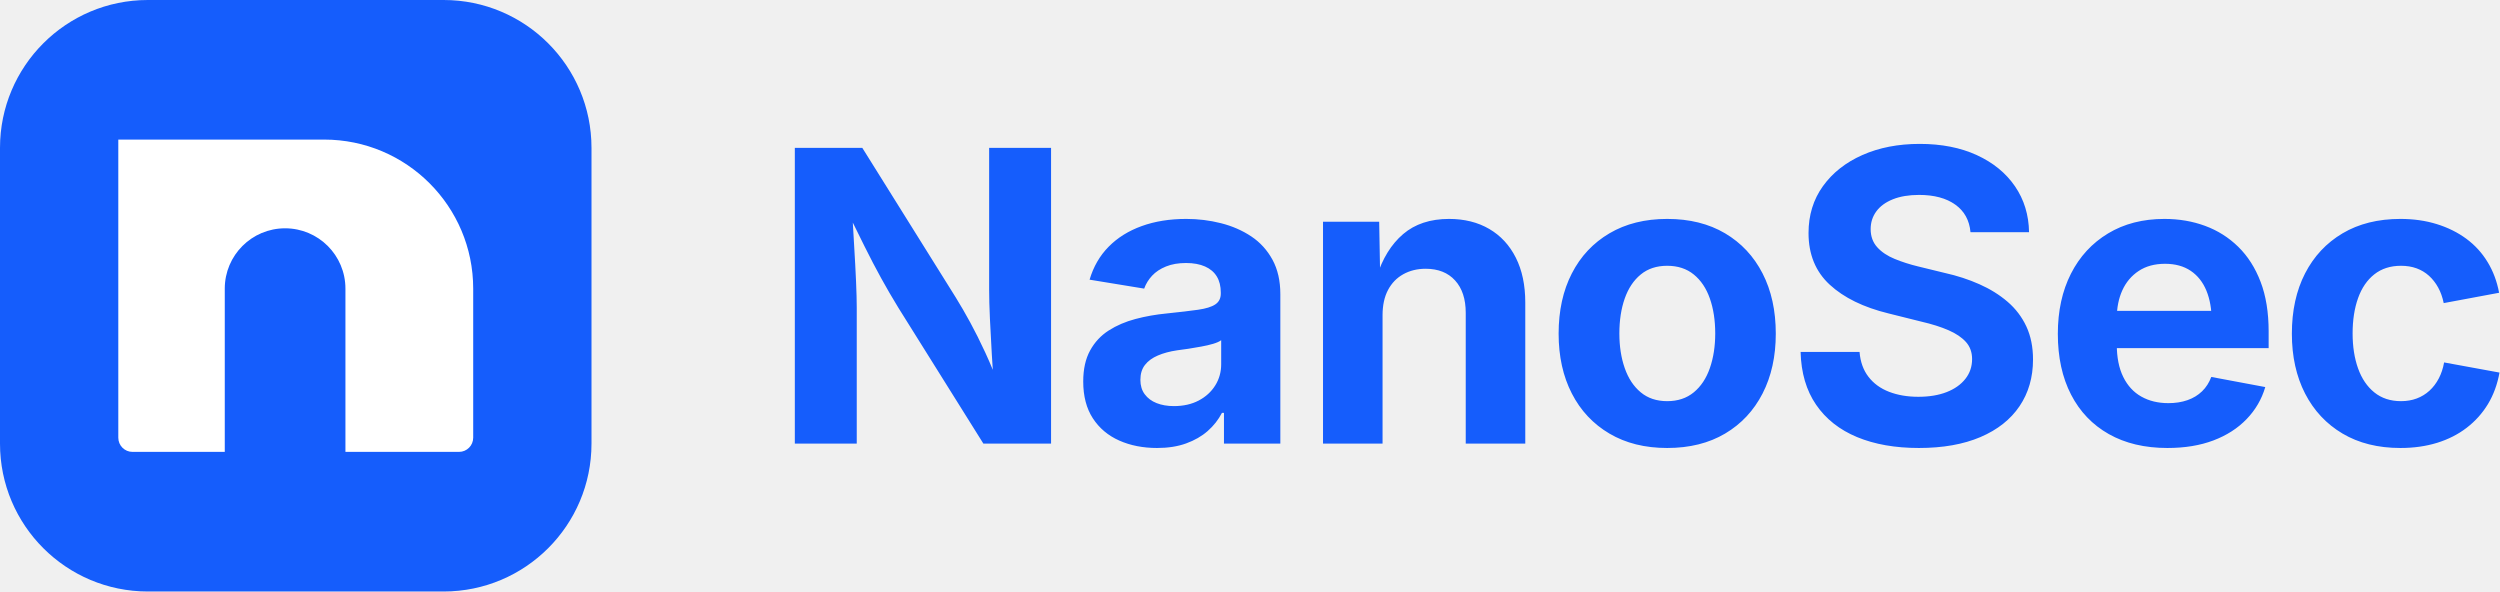
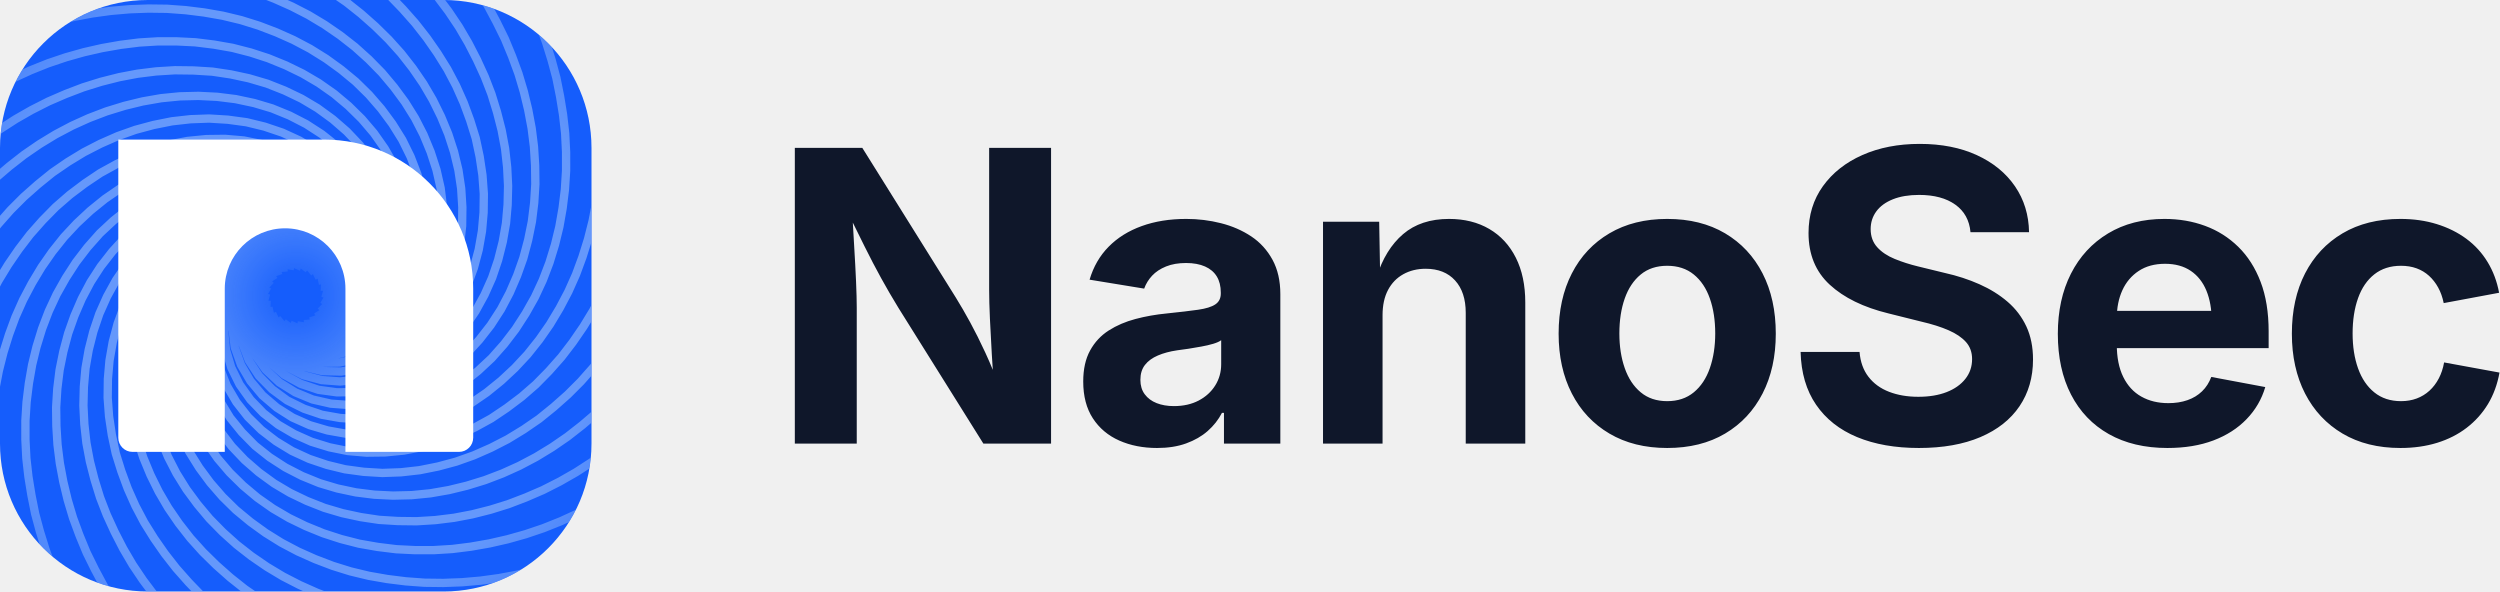
<svg xmlns="http://www.w3.org/2000/svg" viewBox="0 0 1082 256" width="1082" height="256" role="img" aria-label="NanoSec">
+   <defs>
+     <clipPath id="plate">
+       <rect x="0" y="0" width="256" height="256" rx="64" />
+     </clipPath>
+     <radialGradient id="fade" gradientUnits="userSpaceOnUse" cx="128" cy="128" r="181">
+       <stop offset="0" stop-color="#fff" stop-opacity="0" />
+       <stop offset="0.30" stop-color="#fff" stop-opacity="1" />
+       <stop offset="0.72" stop-color="#fff" stop-opacity="1" />
+       <stop offset="1" stop-color="#fff" stop-opacity="0.45" />
+     </radialGradient>
+     <mask id="mask">
+       <rect x="0" y="0" width="256" height="256" fill="url(#fade)" />
+     </mask>
+   </defs>
  <rect x="0" y="0" width="256" height="256" rx="64" fill="#155DFC" />
+   <g clip-path="url(#plate)" mask="url(#mask)">
+     <path d="M115.2 127.0 L113.0 134.7 L114.3 142.7 L118.4 149.6 L124.4 155.1 L131.6 158.7 L139.5 160.6 L147.6 160.8 L155.6 159.5 L163.2 156.7 L170.3 152.9 L176.8 148.0 L182.5 142.2 L187.4 135.8 L191.6 128.9 L194.9 121.5 L197.4 113.7 L199.1 105.8 L200.0 97.8 L200.1 89.7 L199.6 81.6 L198.4 73.6 L196.5 65.7 L194.0 58.0 L190.9 50.5 L187.3 43.2 L183.2 36.2 L178.6 29.5 L173.6 23.1 L168.2 17.1 L162.4 11.4 L156.3 6.0 L150.0 1.0 L143.3 -3.6 L136.4 -7.8 L129.3 -11.7 L122.0 -15.2 L114.5 -18.4 L106.9 -21.1 L99.1 -23.5 L91.3 -25.5 L83.3 -27.2 L75.3 -28.5 L67.3 -29.4 L59.2 -30.0 L51.1 -30.3 L43.0 -30.2 L34.9 -29.8 L26.8 -29.1 M115.8 124.0 L111.8 130.9 L111.2 139.0 L113.5 146.7 L118.0 153.4 L124.1 158.7 L131.3 162.4 L139.2 164.5 L147.2 165.1 L155.3 164.3 L163.1 162.3 L170.6 159.1 L177.5 154.9 L183.8 149.8 L189.5 144.0 L194.5 137.6 L198.8 130.8 L202.3 123.5 L205.1 115.9 L207.2 108.0 L208.6 100.0 L209.3 92.0 L209.4 83.9 L208.8 75.8 L207.6 67.8 L205.9 59.8 L203.5 52.1 L200.7 44.5 L197.4 37.1 L193.6 29.9 L189.3 23.0 L184.7 16.4 L179.7 10.0 L174.3 3.9 L168.7 -1.9 L162.7 -7.4 L156.4 -12.5 L149.9 -17.3 L143.2 -21.8 L136.2 -26.0 L129.1 -29.9 L121.8 -33.4 L114.3 -36.5 L106.7 -39.4 L99.0 -41.9 L91.2 -44.1 L83.3 -46.0 L75.3 -47.5 L67.3 -48.8 M117.2 121.2 L111.6 127.0 L109.1 134.6 L109.4 142.7 L112.2 150.3 L116.9 156.9 L123.0 162.2 L130.1 166.1 L137.8 168.7 L145.8 169.8 L153.9 169.7 L161.9 168.3 L169.6 165.9 L177.0 162.5 L183.9 158.3 L190.3 153.3 L196.1 147.6 L201.2 141.4 L205.8 134.7 L209.7 127.6 L213.0 120.2 L215.6 112.5 L217.6 104.6 L219.0 96.6 L219.7 88.6 L219.9 80.5 L219.5 72.4 L218.6 64.3 L217.1 56.3 L215.1 48.5 L212.7 40.7 L209.8 33.2 L206.4 25.8 L202.7 18.6 L198.6 11.6 L194.1 4.9 L189.2 -1.6 L184.0 -7.9 L178.6 -13.9 L172.8 -19.6 L166.8 -25.0 L160.6 -30.2 L154.1 -35.0 L147.4 -39.6 L140.5 -43.9 L133.4 -47.9 L126.2 -51.6 L118.9 -55.0 L111.4 -58.1 M119.1 118.8 L112.3 123.1 L108.0 129.9 L106.5 137.8 L107.3 145.9 L110.3 153.4 L115.0 160.0 L120.9 165.5 L127.8 169.8 L135.3 172.9 L143.2 174.7 L151.3 175.3 L159.3 174.8 L167.3 173.3 L175.0 170.8 L182.4 167.4 L189.4 163.3 L195.9 158.5 L201.9 153.1 L207.4 147.1 L212.4 140.7 L216.8 133.9 L220.6 126.7 L223.8 119.3 L226.5 111.7 L228.6 103.8 L230.2 95.9 L231.2 87.8 L231.7 79.7 L231.6 71.6 L231.1 63.5 L230.1 55.5 L228.6 47.5 L226.7 39.6 L224.4 31.9 L221.6 24.3 L218.5 16.8 L214.9 9.5 L211.1 2.4 L206.8 -4.6 L202.3 -11.3 L197.5 -17.8 L192.3 -24.1 L186.9 -30.1 L181.3 -35.9 L175.4 -41.5 L169.3 -46.8 L162.9 -51.9 L156.4 -56.7 M121.6 116.9 L114.0 119.5 L108.2 125.1 L104.7 132.4 L103.7 140.4 L104.8 148.4 L107.7 156.0 L112.1 162.7 L117.8 168.5 L124.3 173.3 L131.6 176.9 L139.3 179.5 L147.2 180.9 L155.3 181.4 L163.4 180.8 L171.4 179.3 L179.1 177.0 L186.6 173.9 L193.8 170.1 L200.5 165.6 L206.9 160.5 L212.8 155.0 L218.2 148.9 L223.1 142.5 L227.5 135.7 L231.5 128.6 L234.9 121.3 L237.8 113.7 L240.2 105.9 L242.1 98.1 L243.5 90.1 L244.5 82.0 L245.0 73.9 L245.0 65.8 L244.6 57.7 L243.7 49.7 L242.4 41.7 L240.8 33.7 L238.7 25.9 L236.3 18.2 L233.5 10.5 L230.3 3.1 L226.9 -4.3 L223.1 -11.4 L219.0 -18.4 L214.6 -25.2 L209.9 -31.9 L205.0 -38.3 L199.8 -44.5 M124.4 115.7 L116.4 116.4 L109.4 120.4 L104.4 126.7 L101.4 134.2 L100.6 142.3 L101.6 150.3 L104.3 157.9 L108.4 164.9 L113.6 171.1 L119.8 176.4 L126.6 180.7 L134.0 184.0 L141.8 186.3 L149.7 187.7 L157.8 188.2 L165.9 187.8 L173.9 186.6 L181.8 184.6 L189.4 181.9 L196.8 178.5 L203.9 174.5 L210.6 169.9 L216.9 164.8 L222.8 159.3 L228.3 153.4 L233.4 147.0 L238.0 140.4 L242.2 133.4 L246.0 126.2 L249.3 118.8 L252.1 111.2 L254.5 103.5 L256.5 95.6 L258.0 87.7 L259.1 79.6 L259.8 71.6 L260.1 63.5 L259.9 55.3 L259.4 47.3 L258.5 39.2 L257.3 31.2 L255.6 23.2 L253.7 15.4 L251.4 7.6 L248.7 -0.1 L245.8 -7.6 L242.5 -15.1 L239.0 -22.3 M127.4 115.2 L119.5 113.9 L111.8 116.2 L105.4 121.1 L100.7 127.7 L97.9 135.3 L97.0 143.3 L97.8 151.4 L100.1 159.1 L103.7 166.4 L108.4 173.0 L114.0 178.8 L120.4 183.8 L127.4 187.9 L134.8 191.2 L142.6 193.6 L150.5 195.2 L158.6 195.9 L166.7 195.8 L174.8 195.0 L182.7 193.5 L190.5 191.3 L198.1 188.5 L205.5 185.0 L212.6 181.1 L219.3 176.6 L225.8 171.7 L231.9 166.4 L237.6 160.6 L243.0 154.5 L247.9 148.1 L252.5 141.4 L256.7 134.5 L260.5 127.3 L263.9 120.0 L266.9 112.4 L269.5 104.7 L271.7 96.9 L273.5 89.0 L274.9 81.1 L276.0 73.0 L276.7 64.9 L277.0 56.8 L277.0 48.7 L276.6 40.6 L275.9 32.5 L274.8 24.5 L273.4 16.5 L271.7 8.6 M130.5 115.5 L123.1 112.3 L115.1 112.7 L107.7 115.9 L101.6 121.2 L97.1 127.9 L94.3 135.5 L93.1 143.5 L93.5 151.6 L95.2 159.5 L98.2 167.0 L102.3 174.0 L107.3 180.4 L113.1 186.1 L119.5 191.0 L126.4 195.2 L133.8 198.6 L141.5 201.2 L149.3 203.1 L157.4 204.2 L165.5 204.7 L173.6 204.4 L181.6 203.5 L189.6 201.9 L197.4 199.8 L205.0 197.1 L212.5 193.8 L219.7 190.1 L226.6 185.9 L233.3 181.3 L239.6 176.2 L245.7 170.8 L251.4 165.1 L256.8 159.0 L261.8 152.7 L266.6 146.1 L270.9 139.3 L274.9 132.2 L278.6 125.0 L281.9 117.6 L284.8 110.0 L287.4 102.3 L289.7 94.6 L291.6 86.7 L293.2 78.7 L294.4 70.7 L295.3 62.6 L295.9 54.6 L296.2 46.5 M133.4 116.4 L127.0 111.6 L119.1 110.0 L111.2 111.3 L104.0 115.0 L98.0 120.5 L93.5 127.2 L90.4 134.7 L88.8 142.6 L88.6 150.7 L89.8 158.7 L92.0 166.5 L95.4 173.9 L99.6 180.8 L104.7 187.1 L110.4 192.9 L116.7 197.9 L123.5 202.3 L130.7 206.0 L138.3 209.1 L146.0 211.4 L154.0 213.1 L162.0 214.1 L170.1 214.5 L178.2 214.3 L186.3 213.5 L194.3 212.1 L202.1 210.2 L209.9 207.8 L217.5 204.9 L224.8 201.6 L232.0 197.8 L238.9 193.6 L245.6 189.0 L252.0 184.0 L258.2 178.7 L264.1 173.1 L269.6 167.3 L274.9 161.1 L279.9 154.7 L284.6 148.1 L288.9 141.2 L293.0 134.2 L296.7 127.0 L300.2 119.7 L303.3 112.2 L306.1 104.6 L308.6 96.9 L310.8 89.1 M136.1 118.1 L131.0 111.8 L123.7 108.4 L115.6 107.8 L107.8 109.7 L100.7 113.5 L94.7 118.9 L89.9 125.5 L86.5 132.8 L84.4 140.6 L83.5 148.7 L83.9 156.8 L85.3 164.8 L87.8 172.5 L91.2 179.8 L95.4 186.8 L100.3 193.2 L105.9 199.1 L112.0 204.4 L118.6 209.2 L125.5 213.3 L132.8 216.8 L140.4 219.8 L148.2 222.1 L156.1 223.8 L164.1 225.0 L172.2 225.5 L180.3 225.6 L188.4 225.1 L196.5 224.1 L204.4 222.6 L212.3 220.6 L220.0 218.2 L227.6 215.3 L235.0 212.1 L242.3 208.4 L249.3 204.4 L256.1 200.0 L262.7 195.3 L269.1 190.3 L275.2 185.0 L281.1 179.4 L286.7 173.5 L292.1 167.4 L297.2 161.1 L302.0 154.6 L306.5 147.9 L310.8 141.0 L314.8 133.9 M138.2 120.3 L134.8 113.0 L128.5 108.0 L120.8 105.4 L112.8 105.3 L104.9 107.4 L97.8 111.2 L91.6 116.4 L86.5 122.7 L82.6 129.8 L79.8 137.4 L78.3 145.4 L77.8 153.5 L78.3 161.6 L79.9 169.5 L82.3 177.3 L85.5 184.7 L89.5 191.7 L94.2 198.4 L99.4 204.5 L105.2 210.2 L111.4 215.4 L118.1 220.1 L125.1 224.2 L132.3 227.7 L139.9 230.8 L147.6 233.3 L155.4 235.3 L163.4 236.7 L171.5 237.7 L179.6 238.1 L187.7 238.1 L195.8 237.6 L203.8 236.6 L211.8 235.2 L219.7 233.4 L227.5 231.2 L235.2 228.6 L242.7 225.6 L250.1 222.2 L257.3 218.5 L264.4 214.5 L271.2 210.2 L277.9 205.6 L284.3 200.6 L290.6 195.5 L296.6 190.0 L302.4 184.4 L307.9 178.5 M139.8 122.9 L138.1 115.1 L133.3 108.7 L126.4 104.4 L118.6 102.4 L110.5 102.5 L102.7 104.5 L95.4 108.1 L89.0 113.0 L83.5 118.9 L79.0 125.6 L75.5 133.0 L73.1 140.7 L71.7 148.7 L71.3 156.8 L71.8 164.9 L73.2 172.9 L75.4 180.7 L78.3 188.2 L81.9 195.5 L86.2 202.4 L91.0 208.9 L96.3 215.0 L102.1 220.7 L108.4 225.9 L114.9 230.6 L121.8 234.9 L129.0 238.7 L136.4 242.0 L144.0 244.9 L151.7 247.3 L159.6 249.2 L167.6 250.6 L175.6 251.6 L183.7 252.2 L191.8 252.3 L199.9 252.0 L208.0 251.3 L216.0 250.2 L224.0 248.7 L231.9 246.9 L239.7 244.6 L247.4 242.1 L254.9 239.2 L262.4 235.9 L269.7 232.4 L276.8 228.6 L283.8 224.5 L290.6 220.1 M140.6 125.9 L140.9 117.9 L137.8 110.5 L132.1 104.7 L125.0 100.9 L117.2 99.0 L109.1 99.1 L101.2 100.8 L93.7 104.1 L87.0 108.5 L81.0 114.0 L75.9 120.3 L71.7 127.2 L68.4 134.6 L66.1 142.4 L64.6 150.4 L64.1 158.4 L64.3 166.5 L65.3 174.6 L67.1 182.5 L69.6 190.2 L72.7 197.7 L76.4 204.9 L80.7 211.8 L85.5 218.3 L90.7 224.5 L96.4 230.3 L102.4 235.7 L108.8 240.7 L115.5 245.3 L122.5 249.5 L129.7 253.2 L137.1 256.5 L144.6 259.4 L152.4 261.9 L160.2 264.0 L168.1 265.6 L176.2 266.9 L184.2 267.7 L192.3 268.2 L200.4 268.3 L208.5 268.0 L216.6 267.3 L224.7 266.3 L232.7 265.0 L240.6 263.3 L248.4 261.3 L256.2 258.9 L263.9 256.3 M140.8 129.0 L143.0 121.3 L141.7 113.3 L137.6 106.4 L131.6 100.9 L124.4 97.3 L116.5 95.4 L108.4 95.2 L100.4 96.5 L92.8 99.3 L85.7 103.1 L79.2 108.0 L73.5 113.8 L68.6 120.2 L64.4 127.1 L61.1 134.5 L58.6 142.3 L56.9 150.2 L56.0 158.2 L55.9 166.3 L56.4 174.4 L57.6 182.4 L59.5 190.3 L62.0 198.0 L65.1 205.5 L68.7 212.8 L72.8 219.8 L77.4 226.5 L82.4 232.9 L87.8 238.9 L93.6 244.6 L99.7 250.0 L106.0 255.0 L112.7 259.6 L119.6 263.8 L126.7 267.7 L134.0 271.2 L141.5 274.4 L149.1 277.1 L156.9 279.5 L164.7 281.5 L172.7 283.2 L180.7 284.5 L188.7 285.4 L196.8 286.0 L204.9 286.3 L213.0 286.2 L221.1 285.8 L229.2 285.1 M140.2 132.0 L144.2 125.1 L144.8 117.0 L142.5 109.3 L138.0 102.6 L131.9 97.3 L124.7 93.6 L116.8 91.5 L108.8 90.9 L100.7 91.7 L92.9 93.7 L85.4 96.9 L78.5 101.1 L72.2 106.2 L66.5 112.0 L61.5 118.4 L57.2 125.2 L53.7 132.5 L50.9 140.1 L48.8 148.0 L47.4 156.0 L46.7 164.0 L46.6 172.1 L47.2 180.2 L48.4 188.2 L50.1 196.2 L52.5 203.9 L55.3 211.5 L58.6 218.9 L62.4 226.1 L66.7 233.0 L71.3 239.6 L76.3 246.0 L81.7 252.1 L87.3 257.9 L93.3 263.4 L99.6 268.5 L106.1 273.3 L112.8 277.8 L119.8 282.0 L126.9 285.9 L134.2 289.4 L141.7 292.5 L149.3 295.4 L157.0 297.9 L164.8 300.1 L172.7 302.0 L180.7 303.5 L188.7 304.8 M138.8 134.8 L144.4 129.0 L146.9 121.4 L146.6 113.3 L143.8 105.7 L139.1 99.1 L133.0 93.8 L125.9 89.9 L118.2 87.3 L110.2 86.2 L102.1 86.3 L94.1 87.7 L86.4 90.1 L79.0 93.5 L72.1 97.7 L65.7 102.7 L59.9 108.4 L54.8 114.6 L50.2 121.3 L46.3 128.4 L43.0 135.8 L40.4 143.5 L38.4 151.4 L37.0 159.4 L36.3 167.4 L36.1 175.5 L36.5 183.6 L37.4 191.7 L38.9 199.7 L40.9 207.5 L43.3 215.3 L46.2 222.8 L49.6 230.2 L53.3 237.4 L57.4 244.4 L61.9 251.1 L66.8 257.6 L72.0 263.9 L77.4 269.9 L83.2 275.6 L89.2 281.0 L95.4 286.2 L101.9 291.0 L108.6 295.6 L115.5 299.9 L122.6 303.9 L129.8 307.6 L137.1 311.0 L144.6 314.1 M136.9 137.2 L143.7 132.9 L148.0 126.1 L149.5 118.2 L148.7 110.1 L145.7 102.6 L141.0 96.0 L135.1 90.5 L128.2 86.2 L120.7 83.1 L112.8 81.3 L104.7 80.7 L96.7 81.2 L88.7 82.7 L81.0 85.2 L73.6 88.6 L66.6 92.7 L60.1 97.5 L54.1 102.9 L48.6 108.9 L43.6 115.3 L39.2 122.1 L35.4 129.3 L32.2 136.7 L29.5 144.3 L27.4 152.2 L25.8 160.1 L24.8 168.2 L24.3 176.3 L24.4 184.4 L24.9 192.5 L25.9 200.5 L27.4 208.5 L29.3 216.4 L31.6 224.1 L34.4 231.7 L37.5 239.2 L41.1 246.5 L44.9 253.6 L49.2 260.6 L53.7 267.3 L58.5 273.8 L63.7 280.1 L69.1 286.1 L74.7 291.9 L80.6 297.5 L86.7 302.8 L93.1 307.9 L99.6 312.7 M134.4 139.1 L142.0 136.5 L147.8 130.9 L151.3 123.6 L152.3 115.6 L151.2 107.6 L148.3 100.0 L143.9 93.3 L138.2 87.5 L131.7 82.7 L124.4 79.1 L116.7 76.5 L108.8 75.1 L100.7 74.6 L92.6 75.2 L84.6 76.7 L76.9 79.0 L69.4 82.1 L62.2 85.9 L55.5 90.4 L49.1 95.5 L43.2 101.0 L37.8 107.1 L32.9 113.5 L28.5 120.3 L24.5 127.4 L21.1 134.7 L18.2 142.3 L15.8 150.1 L13.9 157.9 L12.5 165.9 L11.5 174.0 L11.0 182.1 L11.0 190.2 L11.4 198.3 L12.3 206.3 L13.6 214.3 L15.2 222.3 L17.3 230.1 L19.7 237.8 L22.5 245.5 L25.7 252.9 L29.1 260.3 L32.9 267.4 L37.0 274.4 L41.4 281.2 L46.1 287.9 L51.0 294.3 L56.2 300.5 M131.6 140.3 L139.6 139.6 L146.6 135.6 L151.6 129.3 L154.6 121.8 L155.4 113.7 L154.4 105.7 L151.7 98.1 L147.6 91.1 L142.4 84.9 L136.2 79.6 L129.4 75.3 L122.0 72.0 L114.2 69.7 L106.3 68.3 L98.2 67.8 L90.1 68.2 L82.1 69.4 L74.2 71.4 L66.6 74.1 L59.2 77.5 L52.1 81.5 L45.4 86.1 L39.1 91.2 L33.2 96.7 L27.7 102.6 L22.6 109.0 L18.0 115.6 L13.8 122.6 L10.0 129.8 L6.7 137.2 L3.9 144.8 L1.5 152.5 L-0.5 160.4 L-2.0 168.3 L-3.1 176.4 L-3.8 184.4 L-4.1 192.5 L-3.9 200.7 L-3.4 208.7 L-2.5 216.8 L-1.3 224.8 L0.4 232.8 L2.3 240.6 L4.6 248.4 L7.3 256.1 L10.2 263.6 L13.5 271.1 L17.0 278.3 M128.6 140.8 L136.5 142.1 L144.2 139.8 L150.6 134.9 L155.3 128.3 L158.1 120.7 L159.0 112.7 L158.2 104.6 L155.9 96.9 L152.3 89.6 L147.6 83.0 L142.0 77.2 L135.6 72.2 L128.6 68.1 L121.2 64.8 L113.4 62.4 L105.5 60.8 L97.4 60.1 L89.3 60.2 L81.2 61.0 L73.3 62.5 L65.5 64.7 L57.9 67.5 L50.5 71.0 L43.4 74.9 L36.7 79.4 L30.2 84.3 L24.1 89.6 L18.4 95.4 L13.0 101.5 L8.1 107.9 L3.5 114.6 L-0.7 121.5 L-4.5 128.7 L-7.9 136.0 L-10.9 143.6 L-13.5 151.3 L-15.7 159.1 L-17.5 167.0 L-18.9 174.9 L-20.0 183.0 L-20.7 191.1 L-21.0 199.2 L-21.0 207.3 L-20.6 215.4 L-19.9 223.5 L-18.8 231.5 L-17.4 239.5 L-15.7 247.4 M125.5 140.5 L132.9 143.7 L140.9 143.3 L148.3 140.1 L154.4 134.8 L158.9 128.1 L161.7 120.5 L162.9 112.5 L162.5 104.4 L160.8 96.5 L157.8 89.0 L153.7 82.0 L148.7 75.6 L142.9 69.9 L136.5 65.0 L129.6 60.8 L122.2 57.4 L114.5 54.8 L106.7 52.9 L98.6 51.8 L90.5 51.3 L82.4 51.6 L74.4 52.5 L66.4 54.1 L58.6 56.2 L51.0 58.9 L43.5 62.2 L36.3 65.9 L29.4 70.1 L22.7 74.7 L16.4 79.8 L10.3 85.2 L4.6 90.9 L-0.8 97.0 L-5.8 103.3 L-10.6 109.9 L-14.9 116.7 L-18.9 123.8 L-22.6 131.0 L-25.9 138.4 L-28.8 146.0 L-31.4 153.7 L-33.7 161.4 L-35.6 169.3 L-37.2 177.3 L-38.4 185.3 L-39.3 193.4 L-39.9 201.4 L-40.2 209.5 M122.6 139.6 L129.0 144.4 L136.9 146.0 L144.8 144.7 L152.0 141.0 L158.0 135.5 L162.5 128.8 L165.6 121.3 L167.2 113.4 L167.4 105.3 L166.2 97.3 L164.0 89.5 L160.6 82.1 L156.4 75.2 L151.3 68.9 L145.6 63.1 L139.3 58.1 L132.5 53.7 L125.3 50.0 L117.7 46.9 L110.0 44.6 L102.0 42.9 L94.0 41.9 L85.9 41.5 L77.8 41.7 L69.7 42.5 L61.7 43.9 L53.9 45.8 L46.1 48.2 L38.5 51.1 L31.2 54.4 L24.0 58.2 L17.1 62.4 L10.4 67.0 L4.0 72.0 L-2.2 77.3 L-8.1 82.9 L-13.6 88.7 L-18.9 94.9 L-23.9 101.3 L-28.6 107.9 L-32.9 114.8 L-37.0 121.8 L-40.7 129.0 L-44.2 136.3 L-47.3 143.8 L-50.1 151.4 L-52.6 159.1 L-54.8 166.9 M119.9 137.9 L125.0 144.2 L132.3 147.6 L140.4 148.2 L148.2 146.3 L155.3 142.5 L161.3 137.1 L166.1 130.5 L169.5 123.2 L171.6 115.4 L172.5 107.3 L172.1 99.2 L170.7 91.2 L168.2 83.5 L164.8 76.2 L160.6 69.2 L155.7 62.8 L150.1 56.9 L144.0 51.6 L137.4 46.8 L130.5 42.7 L123.2 39.2 L115.6 36.2 L107.8 33.9 L99.9 32.2 L91.9 31.0 L83.8 30.5 L75.7 30.4 L67.6 30.9 L59.5 31.9 L51.6 33.4 L43.7 35.4 L36.0 37.8 L28.4 40.7 L21.0 43.9 L13.7 47.6 L6.7 51.6 L-0.1 56.0 L-6.7 60.7 L-13.1 65.7 L-19.2 71.0 L-25.1 76.6 L-30.7 82.5 L-36.1 88.6 L-41.2 94.9 L-46.0 101.4 L-50.5 108.1 L-54.8 115.0 L-58.8 122.1 M117.8 135.7 L121.2 143.0 L127.5 148.0 L135.2 150.6 L143.2 150.7 L151.1 148.6 L158.2 144.8 L164.4 139.6 L169.5 133.3 L173.4 126.2 L176.2 118.6 L177.7 110.6 L178.2 102.5 L177.7 94.4 L176.1 86.5 L173.7 78.7 L170.5 71.3 L166.5 64.3 L161.8 57.6 L156.6 51.5 L150.8 45.8 L144.6 40.6 L137.9 35.9 L130.9 31.8 L123.7 28.3 L116.1 25.2 L108.4 22.7 L100.6 20.7 L92.6 19.3 L84.5 18.3 L76.4 17.9 L68.3 17.9 L60.2 18.4 L52.2 19.4 L44.2 20.8 L36.3 22.6 L28.5 24.8 L20.8 27.4 L13.3 30.4 L5.9 33.8 L-1.3 37.5 L-8.4 41.5 L-15.2 45.8 L-21.9 50.4 L-28.3 55.4 L-34.6 60.5 L-40.6 66.0 L-46.4 71.6 L-51.9 77.5 M116.2 133.1 L117.9 140.9 L122.7 147.3 L129.6 151.6 L137.4 153.6 L145.5 153.5 L153.3 151.5 L160.6 147.9 L167.0 143.0 L172.5 137.1 L177.0 130.4 L180.5 123.0 L182.9 115.3 L184.3 107.3 L184.7 99.2 L184.2 91.1 L182.8 83.1 L180.6 75.3 L177.7 67.8 L174.1 60.5 L169.8 53.6 L165.0 47.1 L159.7 41.0 L153.9 35.3 L147.6 30.1 L141.1 25.4 L134.2 21.1 L127.0 17.3 L119.6 14.0 L112.0 11.1 L104.3 8.7 L96.4 6.8 L88.4 5.4 L80.4 4.4 L72.3 3.8 L64.2 3.7 L56.1 4.0 L48.0 4.7 L40.0 5.8 L32.0 7.3 L24.1 9.1 L16.3 11.4 L8.6 13.9 L1.1 16.8 L-6.4 20.1 L-13.7 23.6 L-20.8 27.4 L-27.8 31.5 L-34.6 35.9 M115.4 130.1 L115.1 138.1 L118.2 145.5 L123.9 151.3 L131.0 155.1 L138.8 157.0 L146.9 156.9 L154.8 155.2 L162.3 151.9 L169.0 147.5 L175.0 142.0 L180.1 135.7 L184.3 128.8 L187.6 121.4 L189.9 113.6 L191.4 105.6 L191.9 97.6 L191.7 89.5 L190.7 81.4 L188.9 73.5 L186.4 65.8 L183.3 58.3 L179.6 51.1 L175.3 44.2 L170.5 37.7 L165.3 31.5 L159.6 25.7 L153.6 20.3 L147.2 15.3 L140.5 10.7 L133.5 6.5 L126.3 2.8 L118.9 -0.5 L111.4 -3.4 L103.6 -5.9 L95.8 -8.0 L87.9 -9.6 L79.8 -10.9 L71.8 -11.7 L63.7 -12.2 L55.6 -12.3 L47.5 -12.0 L39.4 -11.3 L31.3 -10.3 L23.3 -9.0 L15.4 -7.3 L7.6 -5.3 L-0.2 -2.9 L-7.9 -0.3" fill="none" stroke="#96BCFA" stroke-width="3.6" stroke-opacity="0.62" />
+   </g>
  <g transform="translate(51.20 60.41) scale(0.1536)">
    <path d="M0,0 L580,0 A420,420 0 0 1 1000,420 L1000,840 A40,40 0 0 1 960,880 L640,880 L640,420 A170,170 0 0 0 300,420 L300,880 L40,880 A40,40 0 0 1 0,840 Z" fill="#FFFFFF" />
  </g>
  <g transform="translate(332.40 192.00)">
-     <path d="M38.40 0L11.60 0L11.60-128L40.81-128L81.27-63.23Q84.36-58.24 87.54-52.40Q90.72-46.56 94.02-39.43Q97.33-32.30 100.60-23.37L100.60-23.37L97.93-23.37Q97.33-30.50 96.86-38.57Q96.39-46.65 96.04-54.03Q95.70-61.42 95.70-66.58L95.70-66.58L95.70-128L122.50-128L122.50 0L93.21 0L56.44-58.76Q52.40-65.37 48.97-71.60Q45.53-77.83 41.79-85.35Q38.06-92.86 32.90-103.34L32.90-103.34L36.25-103.34Q36.77-94.07 37.28-85.56Q37.80-77.06 38.10-70.14Q38.40-63.23 38.40-58.85L38.40-58.85L38.40 0ZM168.38 1.89L168.38 1.89Q159.27 1.89 152.01-1.33Q144.76-4.55 140.59-10.95Q136.42-17.35 136.42-26.89L136.42-26.89Q136.42-34.88 139.39-40.29Q142.35-45.70 147.46-48.97Q152.57-52.23 159.06-53.95Q165.54-55.67 172.67-56.35L172.67-56.35Q181.01-57.21 186.12-57.94Q191.23-58.67 193.59-60.26Q195.96-61.85 195.96-64.94L195.96-64.94L195.96-65.37Q195.96-69.50 194.24-72.33Q192.52-75.17 189.13-76.67Q185.73-78.17 180.92-78.17L180.92-78.17Q175.94-78.17 172.25-76.67Q168.55-75.17 166.23-72.68Q163.91-70.19 162.80-67.09L162.80-67.09L139.17-70.96Q141.66-79.38 147.42-85.22Q153.17-91.06 161.72-94.15Q170.27-97.25 181.01-97.25L181.01-97.25Q188.74-97.25 196.04-95.40Q203.34-93.55 209.14-89.69Q214.94-85.82 218.33-79.59Q221.73-73.36 221.73-64.69L221.73-64.69L221.73 0L197.33 0L197.33-13.32L196.47-13.32Q194.15-8.85 190.29-5.46Q186.42-2.06 180.96-0.09Q175.51 1.89 168.38 1.89ZM175.68-16.24L175.68-16.24Q181.78-16.24 186.38-18.64Q190.97-21.05 193.55-25.17Q196.13-29.29 196.13-34.36L196.13-34.36L196.13-44.76Q195.01-43.90 192.69-43.21Q190.37-42.52 187.54-42.01Q184.70-41.49 181.95-41.06Q179.20-40.63 177.06-40.38L177.06-40.38Q172.33-39.69 168.72-38.14Q165.11-36.60 163.14-34.06Q161.16-31.53 161.16-27.58L161.16-27.58Q161.16-23.88 163.05-21.35Q164.94-18.81 168.21-17.52Q171.47-16.24 175.68-16.24ZM265.97-55.58L265.97-55.58L265.97 0L240.20 0L240.20-96.04L264.51-96.04L264.94-72.08L263.39-72.08Q267.17-84.10 274.86-90.67Q282.55-97.25 294.75-97.25L294.75-97.25Q304.72-97.25 312.15-92.91Q319.58-88.57 323.66-80.45Q327.74-72.33 327.74-61.08L327.74-61.08L327.74 0L301.97 0L301.97-56.61Q301.97-65.55 297.37-70.61Q292.77-75.68 284.61-75.68L284.61-75.68Q279.20-75.68 274.95-73.32Q270.70-70.96 268.33-66.49Q265.97-62.02 265.97-55.58ZM389.16 1.89L389.16 1.89Q374.73 1.89 364.17-4.34Q353.60-10.57 347.89-21.69Q342.17-32.82 342.17-47.59L342.17-47.59Q342.17-62.54 347.89-73.66Q353.60-84.79 364.17-91.02Q374.73-97.25 389.16-97.25L389.16-97.25Q403.68-97.25 414.21-91.02Q424.73-84.79 430.44-73.66Q436.16-62.54 436.16-47.59L436.16-47.59Q436.16-32.82 430.44-21.69Q424.73-10.57 414.21-4.34Q403.68 1.89 389.16 1.89ZM389.16-18.38L389.16-18.38Q396.04-18.38 400.68-22.21Q405.32-26.03 407.63-32.69Q409.95-39.34 409.95-47.68L409.95-47.68Q409.95-56.18 407.63-62.80Q405.32-69.41 400.68-73.19Q396.04-76.97 389.16-76.97L389.16-76.97Q382.29-76.97 377.70-73.19Q373.10-69.41 370.78-62.80Q368.46-56.18 368.46-47.68L368.46-47.68Q368.46-39.34 370.78-32.69Q373.10-26.03 377.70-22.21Q382.29-18.38 389.16-18.38ZM498.10 1.89L498.10 1.89Q482.72 1.89 471.34-2.83Q459.95-7.56 453.60-16.84Q447.24-26.12 446.90-39.69L446.90-39.69L472.41-39.69Q472.93-33.25 476.28-28.91Q479.63-24.57 485.21-22.42Q490.79-20.27 497.84-20.27L497.84-20.27Q504.88-20.27 510.08-22.29Q515.28-24.31 518.20-28.01Q521.12-31.70 521.12-36.60L521.12-36.60Q521.12-40.98 518.50-43.94Q515.88-46.90 510.98-49.05Q506.09-51.20 499.04-52.83L499.04-52.83L484.95-56.35Q468.72-60.31 459.53-68.77Q450.33-77.23 450.33-91.15L450.33-91.15Q450.33-102.74 456.56-111.42Q462.79-120.10 473.66-124.91Q484.52-129.72 498.44-129.72L498.44-129.72Q512.62-129.72 523.18-124.86Q533.75-120.01 539.68-111.38Q545.60-102.74 545.77-91.49L545.77-91.49L520.43-91.49Q519.75-99.22 513.86-103.43Q507.98-107.64 498.18-107.64L498.18-107.64Q491.57-107.64 486.84-105.75Q482.12-103.86 479.67-100.51Q477.22-97.16 477.22-92.86L477.22-92.86Q477.22-88.14 480.06-85.00Q482.89-81.87 487.62-79.94Q492.34-78.00 497.67-76.71L497.67-76.71L509.26-73.88Q517.34-72.08 524.30-68.98Q531.26-65.89 536.50-61.38Q541.74-56.87 544.62-50.68Q547.49-44.50 547.49-36.42L547.49-36.42Q547.49-24.83 541.65-16.19Q535.81-7.56 524.73-2.83Q513.65 1.89 498.10 1.89ZM605.65 1.89L605.65 1.89Q590.96 1.89 580.31-4.12Q569.66-10.14 563.95-21.22Q558.23-32.30 558.23-47.51L558.23-47.51Q558.23-62.37 563.90-73.54Q569.57-84.70 579.97-90.97Q590.36-97.25 604.37-97.25L604.37-97.25Q613.82-97.25 621.98-94.24Q630.14-91.23 636.32-85.18Q642.51-79.12 645.99-70.01Q649.47-60.91 649.47-48.54L649.47-48.54L649.47-41.32L568.80-41.32L568.80-57.47L636.84-57.47L624.81-53.18Q624.81-60.65 622.54-66.19Q620.26-71.73 615.75-74.78Q611.24-77.83 604.62-77.83L604.62-77.83Q597.92-77.83 593.24-74.74Q588.56-71.65 586.15-66.36Q583.75-61.08 583.75-54.29L583.75-54.29L583.75-42.87Q583.75-34.53 586.54-28.86Q589.33-23.19 594.36-20.36Q599.38-17.52 606.08-17.52L606.08-17.52Q610.64-17.52 614.33-18.81Q618.03-20.10 620.65-22.64Q623.27-25.17 624.64-28.86L624.64-28.86L648.01-24.48Q645.69-16.58 639.93-10.61Q634.18-4.64 625.54-1.37Q616.91 1.89 605.65 1.89ZM706.51 1.89L706.51 1.89Q691.99 1.89 681.47-4.34Q670.95-10.57 665.23-21.69Q659.52-32.82 659.52-47.59L659.52-47.59Q659.52-62.54 665.23-73.66Q670.95-84.79 681.47-91.02Q691.99-97.25 706.51-97.25L706.51-97.25Q715.02-97.25 722.23-95.01Q729.45-92.78 735.03-88.66Q740.62-84.53 744.22-78.60Q747.83-72.68 749.21-65.29L749.21-65.29L725.24-60.82Q724.47-64.60 722.83-67.57Q721.20-70.53 718.88-72.63Q716.56-74.74 713.51-75.86Q710.46-76.97 706.77-76.97L706.77-76.97Q699.90-76.97 695.22-73.28Q690.53-69.58 688.17-62.97Q685.81-56.35 685.81-47.68L685.81-47.68Q685.81-39.17 688.17-32.56Q690.53-25.94 695.22-22.16Q699.90-18.38 706.77-18.38L706.77-18.38Q710.46-18.38 713.56-19.54Q716.65-20.70 719.05-22.89Q721.46-25.08 723.09-28.18Q724.72-31.27 725.41-35.14L725.41-35.14L749.38-30.75Q748.00-23.11 744.40-17.14Q740.79-11.17 735.20-6.87Q729.62-2.58 722.36-0.34Q715.10 1.89 706.51 1.89Z" fill="#155DFC" />
+     <path d="M38.40 0L11.60 0L11.60-128L40.81-128L81.27-63.23Q84.36-58.24 87.54-52.40Q90.72-46.56 94.02-39.43Q97.33-32.30 100.60-23.37L100.60-23.37L97.93-23.37Q97.33-30.50 96.86-38.57Q96.39-46.65 96.04-54.03Q95.70-61.42 95.70-66.58L95.70-66.58L95.70-128L122.50-128L122.50 0L93.21 0L56.44-58.76Q52.40-65.37 48.97-71.60Q45.53-77.83 41.79-85.35Q38.06-92.86 32.90-103.34L32.90-103.34L36.25-103.34Q36.77-94.07 37.28-85.56Q37.80-77.06 38.10-70.14Q38.40-63.23 38.40-58.85L38.40-58.85L38.40 0ZM168.38 1.89L168.38 1.89Q159.27 1.89 152.01-1.33Q144.76-4.55 140.59-10.95Q136.42-17.35 136.42-26.89L136.42-26.89Q136.42-34.88 139.39-40.29Q142.35-45.70 147.46-48.97Q152.57-52.23 159.06-53.95Q165.54-55.67 172.67-56.35L172.67-56.35Q181.01-57.21 186.12-57.94Q191.23-58.67 193.59-60.26Q195.96-61.85 195.96-64.94L195.96-64.94L195.96-65.37Q195.96-69.50 194.24-72.33Q192.52-75.17 189.13-76.67Q185.73-78.17 180.92-78.17L180.92-78.17Q175.94-78.17 172.25-76.67Q168.55-75.17 166.23-72.68Q163.91-70.19 162.80-67.09L162.80-67.09L139.17-70.96Q141.66-79.38 147.42-85.22Q153.17-91.06 161.72-94.15Q170.27-97.25 181.01-97.25L181.01-97.25Q188.74-97.25 196.04-95.40Q203.34-93.55 209.14-89.69Q214.94-85.82 218.33-79.59Q221.73-73.36 221.73-64.69L221.73-64.69L221.73 0L197.33 0L197.33-13.32L196.47-13.32Q194.15-8.85 190.29-5.46Q186.42-2.06 180.96-0.09Q175.51 1.89 168.38 1.89ZM175.68-16.24L175.68-16.24Q181.78-16.24 186.38-18.64Q190.97-21.05 193.55-25.17Q196.13-29.29 196.13-34.36L196.13-34.36L196.13-44.76Q195.01-43.90 192.69-43.21Q190.37-42.52 187.54-42.01Q184.70-41.49 181.95-41.06Q179.20-40.63 177.06-40.38L177.06-40.38Q172.33-39.69 168.72-38.14Q165.11-36.60 163.14-34.06Q161.16-31.53 161.16-27.58L161.16-27.58Q161.16-23.88 163.05-21.35Q164.94-18.81 168.21-17.52Q171.47-16.24 175.68-16.24ZM265.97-55.58L265.97-55.58L265.97 0L240.20 0L240.20-96.04L264.51-96.04L264.94-72.08L263.39-72.08Q267.17-84.10 274.86-90.67Q282.55-97.25 294.75-97.25L294.75-97.25Q304.72-97.25 312.15-92.91Q319.58-88.57 323.66-80.45Q327.74-72.33 327.74-61.08L327.74-61.08L327.74 0L301.97 0L301.97-56.61Q301.97-65.55 297.37-70.61Q292.77-75.68 284.61-75.68L284.61-75.68Q279.20-75.68 274.95-73.32Q270.70-70.96 268.33-66.49Q265.97-62.02 265.97-55.58ZM389.16 1.89L389.16 1.89Q374.73 1.89 364.17-4.34Q353.60-10.57 347.89-21.69Q342.17-32.82 342.17-47.59L342.17-47.59Q342.17-62.54 347.89-73.66Q353.60-84.79 364.17-91.02Q374.73-97.25 389.16-97.25L389.16-97.25Q403.68-97.25 414.21-91.02Q424.73-84.79 430.44-73.66Q436.16-62.54 436.16-47.59L436.16-47.59Q436.16-32.82 430.44-21.69Q424.73-10.57 414.21-4.34Q403.68 1.89 389.16 1.89ZM389.16-18.38L389.16-18.38Q396.04-18.38 400.68-22.21Q405.32-26.03 407.63-32.69Q409.95-39.34 409.95-47.68L409.95-47.68Q409.95-56.18 407.63-62.80Q405.32-69.41 400.68-73.19Q396.04-76.97 389.16-76.97L389.16-76.97Q382.29-76.97 377.70-73.19Q373.10-69.41 370.78-62.80Q368.46-56.18 368.46-47.68L368.46-47.68Q368.46-39.34 370.78-32.69Q373.10-26.03 377.70-22.21Q382.29-18.38 389.16-18.38ZM498.10 1.89L498.10 1.89Q482.72 1.89 471.34-2.83Q459.95-7.56 453.60-16.84Q447.24-26.12 446.90-39.69L446.90-39.69L472.41-39.69Q472.93-33.25 476.28-28.91Q479.63-24.57 485.21-22.42Q490.79-20.27 497.84-20.27L497.84-20.27Q504.88-20.27 510.08-22.29Q515.28-24.31 518.20-28.01Q521.12-31.70 521.12-36.60L521.12-36.60Q521.12-40.98 518.50-43.94Q515.88-46.90 510.98-49.05Q506.09-51.20 499.04-52.83L499.04-52.83L484.95-56.35Q468.72-60.31 459.53-68.77Q450.33-77.23 450.33-91.15L450.33-91.15Q450.33-102.74 456.56-111.42Q462.79-120.10 473.66-124.91Q484.52-129.72 498.44-129.72L498.44-129.72Q512.62-129.72 523.18-124.86Q533.75-120.01 539.68-111.38Q545.60-102.74 545.77-91.49L545.77-91.49L520.43-91.49Q519.75-99.22 513.86-103.43Q507.98-107.64 498.18-107.64L498.18-107.64Q491.57-107.64 486.84-105.75Q482.12-103.86 479.67-100.51Q477.22-97.16 477.22-92.86L477.22-92.86Q477.22-88.14 480.06-85.00Q482.89-81.87 487.62-79.94Q492.34-78.00 497.67-76.71L497.67-76.71L509.26-73.88Q517.34-72.08 524.30-68.98Q531.26-65.89 536.50-61.38Q541.74-56.87 544.62-50.68Q547.49-44.50 547.49-36.42L547.49-36.42Q547.49-24.83 541.65-16.19Q535.81-7.56 524.73-2.83Q513.65 1.89 498.10 1.89ZM605.65 1.89L605.65 1.89Q590.96 1.89 580.31-4.12Q569.66-10.14 563.95-21.22Q558.23-32.30 558.23-47.51L558.23-47.51Q558.23-62.37 563.90-73.54Q569.57-84.70 579.97-90.97Q590.36-97.25 604.37-97.25L604.37-97.25Q613.82-97.25 621.98-94.24Q630.14-91.23 636.32-85.18Q642.51-79.12 645.99-70.01Q649.47-60.91 649.47-48.54L649.47-48.54L649.47-41.32L568.80-41.32L568.80-57.47L636.84-57.47L624.81-53.18Q624.81-60.65 622.54-66.19Q620.26-71.73 615.75-74.78Q611.24-77.83 604.62-77.83L604.62-77.83Q597.92-77.83 593.24-74.74Q588.56-71.65 586.15-66.36Q583.75-61.08 583.75-54.29L583.75-54.29L583.75-42.87Q583.75-34.53 586.54-28.86Q589.33-23.19 594.36-20.36Q599.38-17.52 606.08-17.52L606.08-17.52Q610.64-17.52 614.33-18.81Q618.03-20.10 620.65-22.64Q623.27-25.17 624.64-28.86L624.64-28.86L648.01-24.48Q645.69-16.58 639.93-10.61Q634.18-4.64 625.54-1.37Q616.91 1.89 605.65 1.89ZM706.51 1.89L706.51 1.89Q691.99 1.89 681.47-4.34Q670.95-10.57 665.23-21.69Q659.52-32.82 659.52-47.59L659.52-47.59Q659.52-62.54 665.23-73.66Q670.95-84.79 681.47-91.02Q691.99-97.25 706.51-97.25L706.51-97.25Q715.02-97.25 722.23-95.01Q729.45-92.78 735.03-88.66Q740.62-84.53 744.22-78.60Q747.83-72.68 749.21-65.29L749.21-65.29L725.24-60.82Q724.47-64.60 722.83-67.57Q721.20-70.53 718.88-72.63Q716.56-74.74 713.51-75.86Q710.46-76.97 706.77-76.97L706.77-76.97Q699.90-76.97 695.22-73.28Q690.53-69.58 688.17-62.97Q685.81-56.35 685.81-47.68L685.81-47.68Q685.81-39.17 688.17-32.56Q690.53-25.94 695.22-22.16Q699.90-18.38 706.77-18.38L706.77-18.38Q710.46-18.38 713.56-19.54Q716.65-20.70 719.05-22.89Q721.46-25.08 723.09-28.18Q724.72-31.27 725.41-35.14L725.41-35.14L749.38-30.75Q748.00-23.11 744.40-17.14Q740.79-11.17 735.20-6.87Q729.62-2.58 722.36-0.34Q715.10 1.89 706.51 1.89Z" fill="#0F172A" />
  </g>
</svg>
